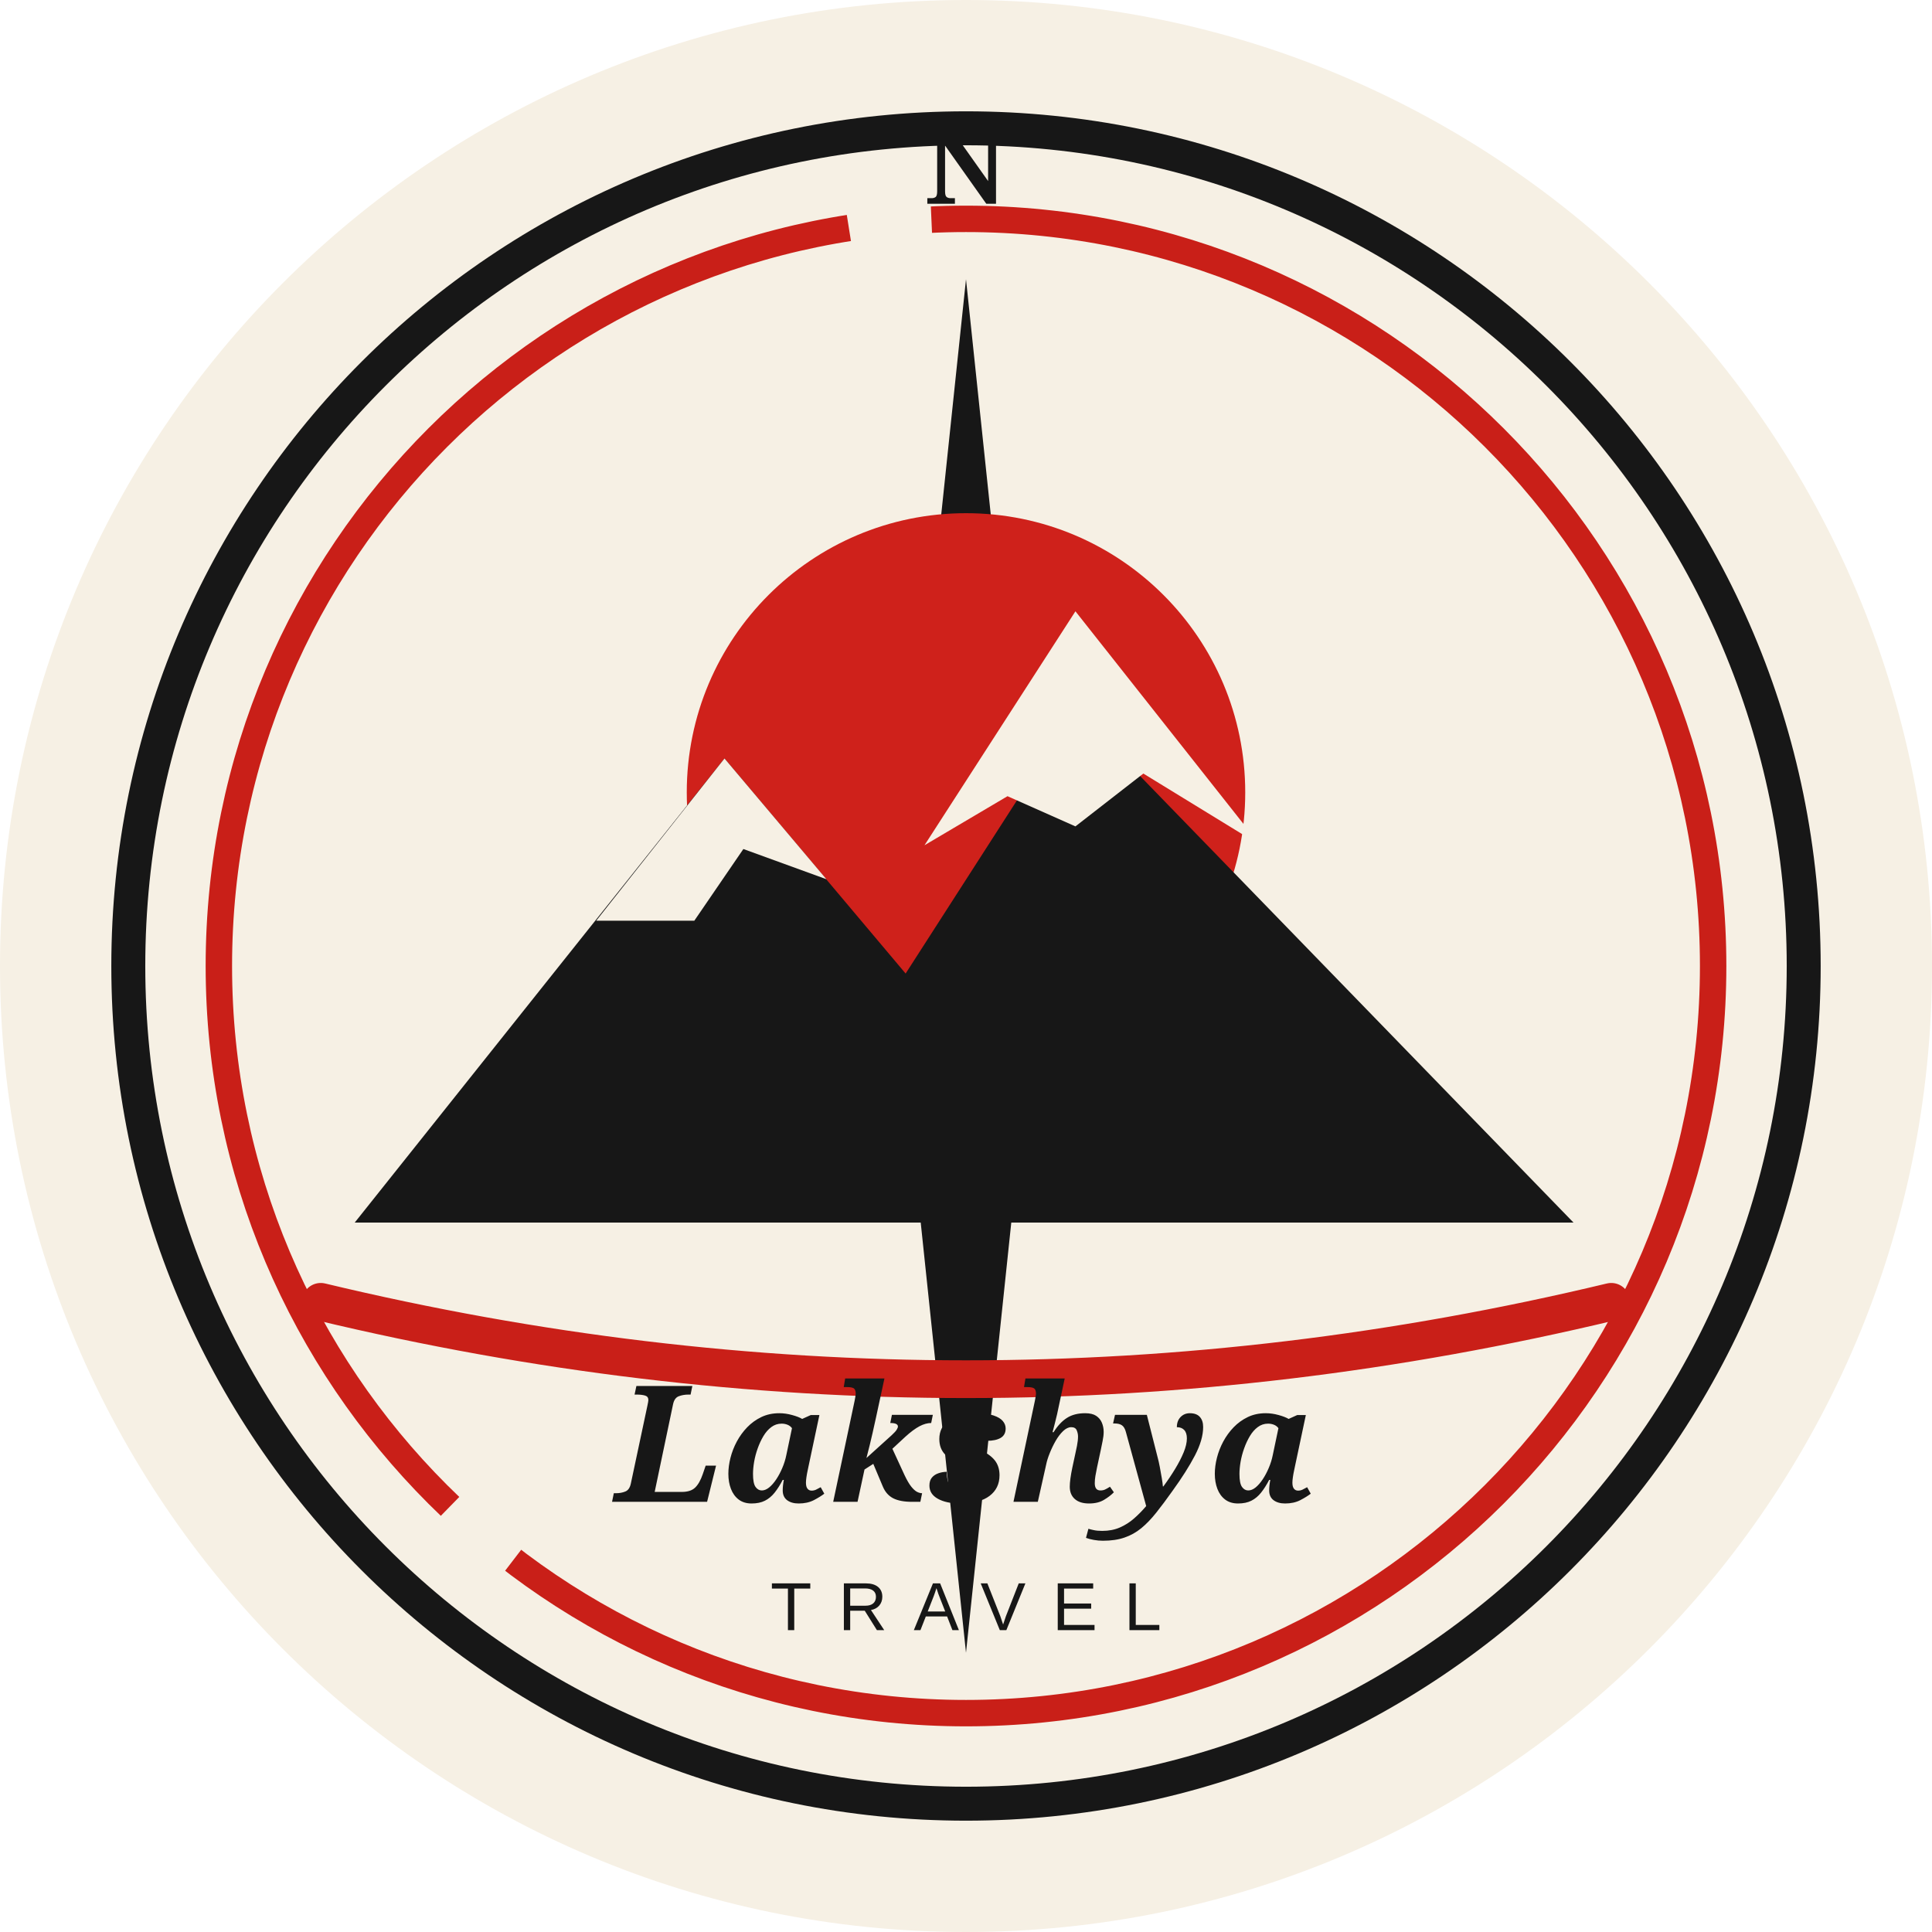
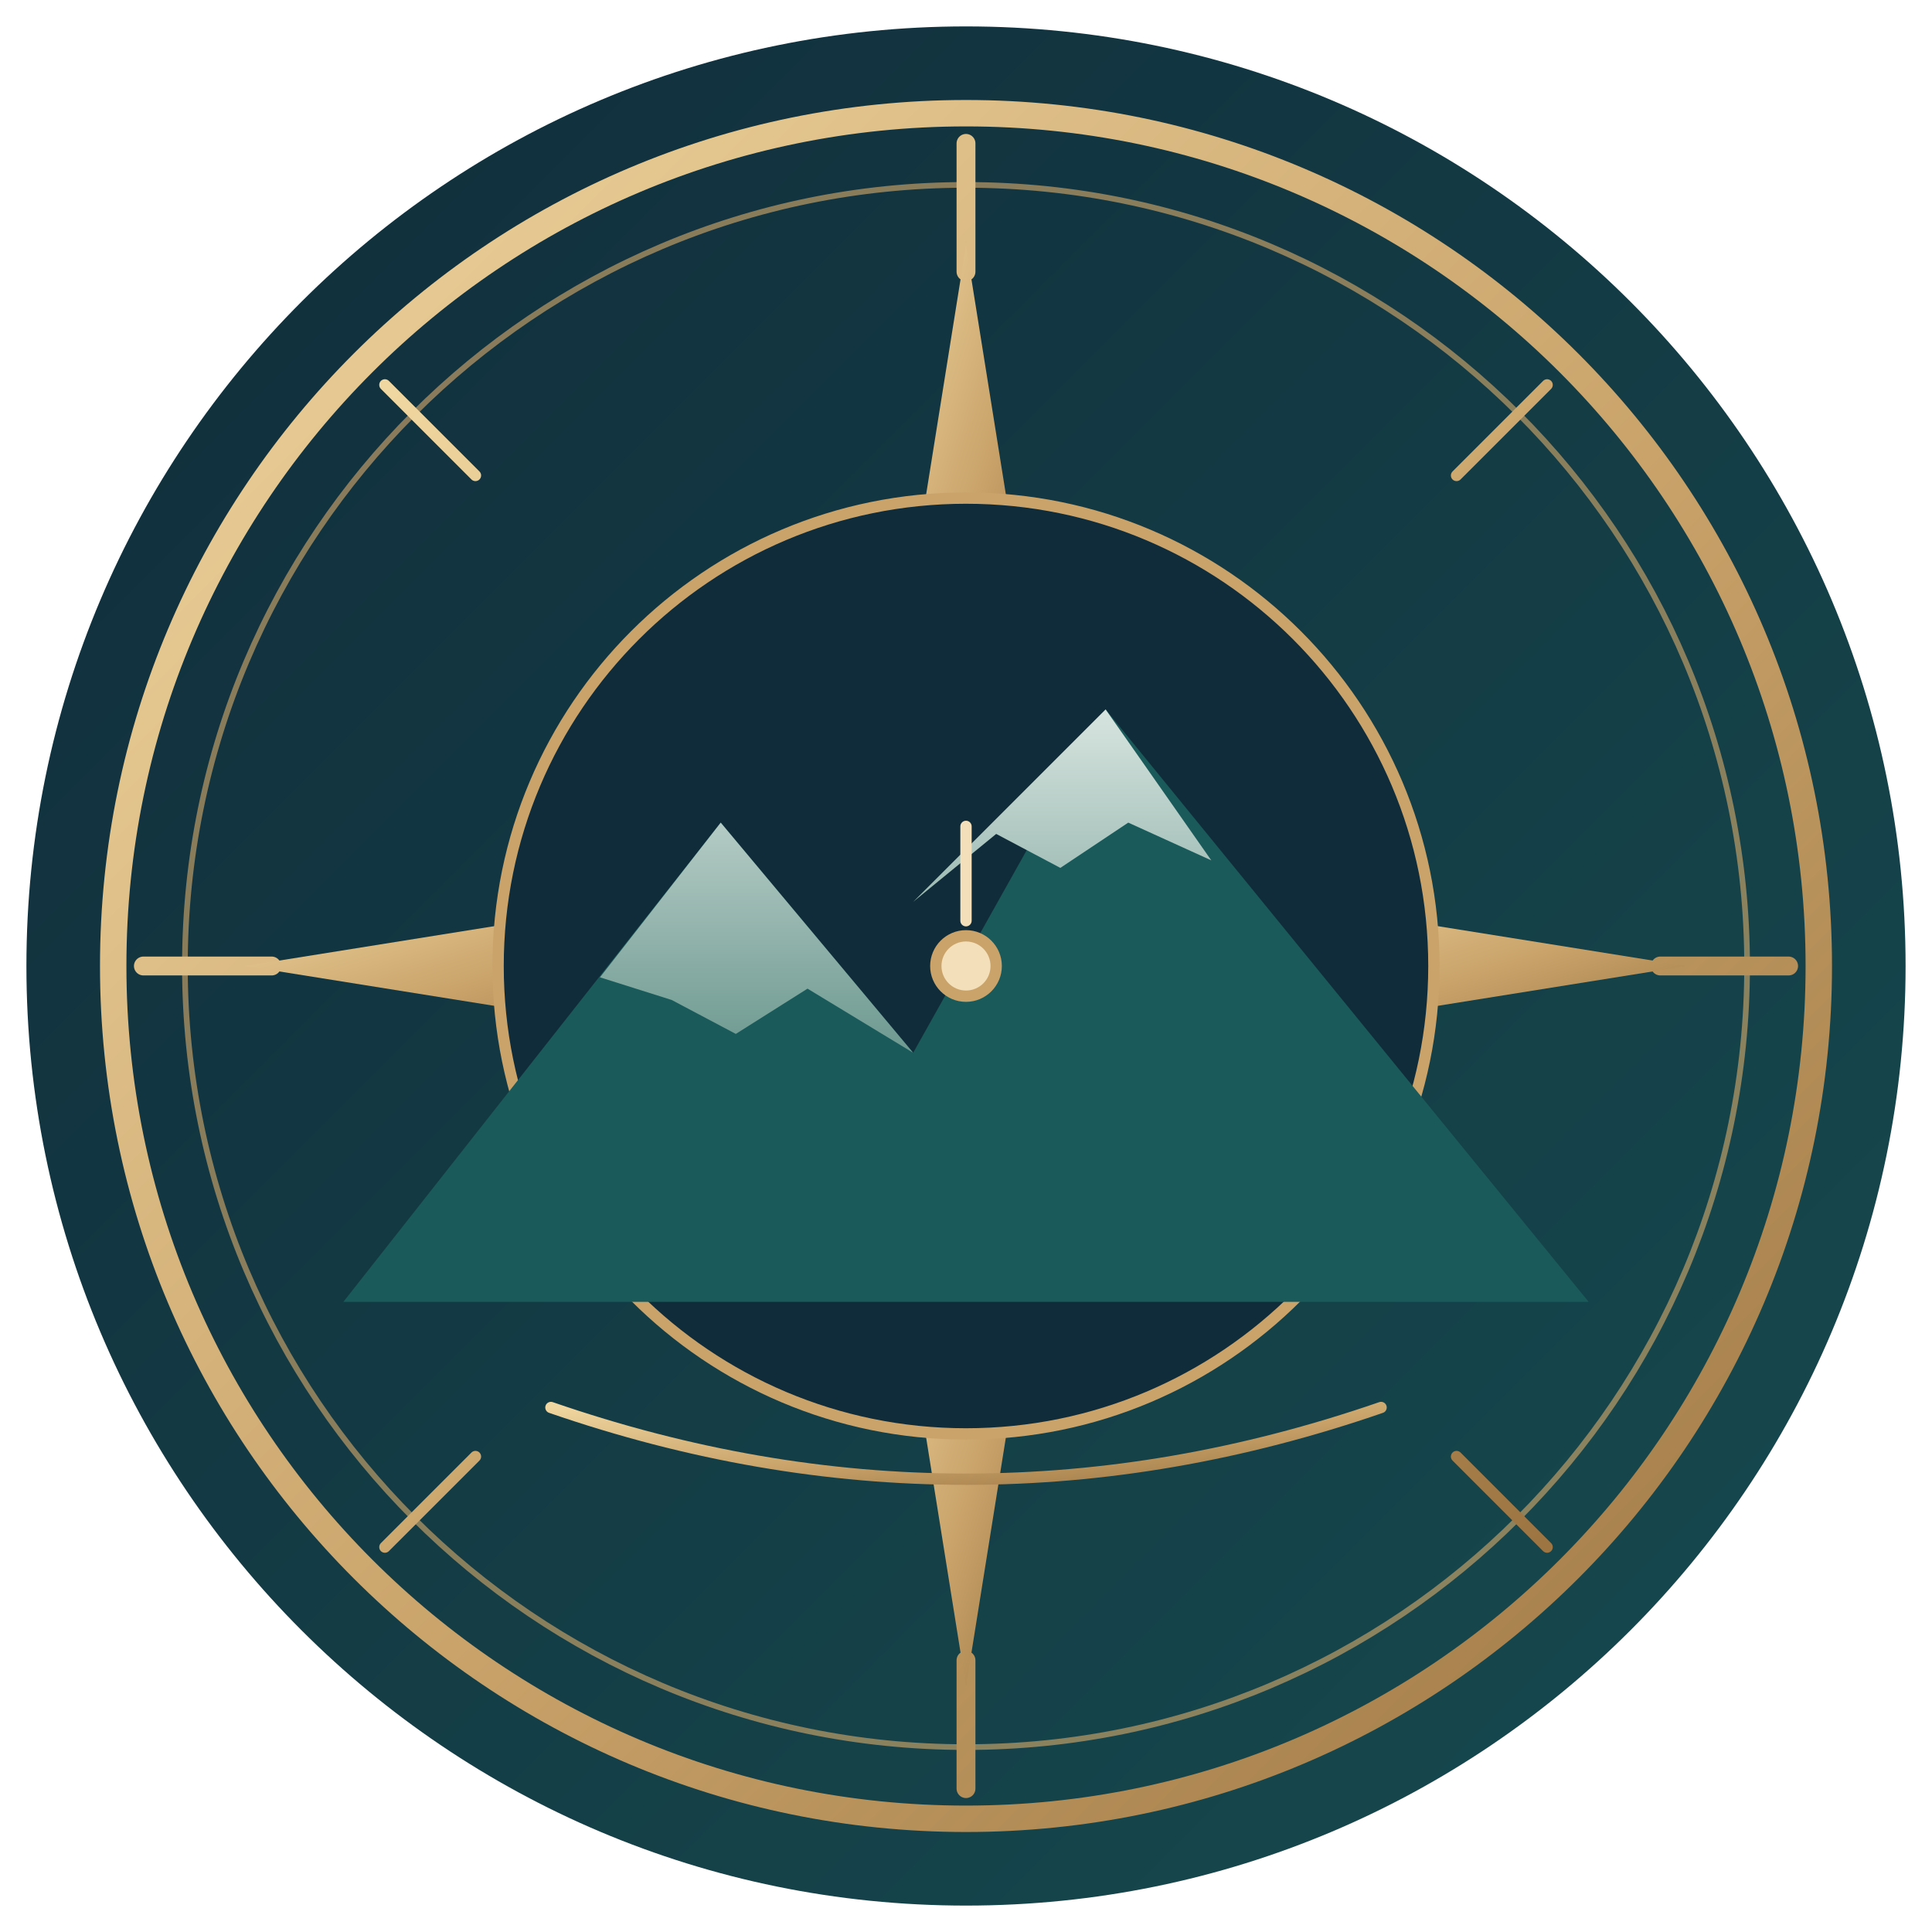
- <svg xmlns="http://www.w3.org/2000/svg" viewBox="0 0 512 512">
-   <rect width="512" height="512" rx="256" fill="#f6f0e4" />
-   <circle cx="256" cy="256" r="222" fill="none" stroke="#171717" stroke-width="9" />
-   <circle cx="256" cy="256" r="198" fill="none" stroke="#c91f18" stroke-width="7" stroke-dasharray="440 22" />
-   <path d="M256 74 272 226 256 204 240 226Z" fill="#171717" />
-   <path d="M256 438 240 286 256 308 272 286Z" fill="#171717" />
-   <circle cx="256" cy="210" r="74" fill="#cf211b" />
-   <path d="m94 324 98-123 48 57 45-70 132 136H94Z" fill="#171717" />
-   <path d="m158 244 34-43 27 32-22-8-13 19Zm87-20 40-62 49 62-31-19-18 14-18-8Z" fill="#f6f0e4" />
-   <path d="M85 345 Q256 386 427 345" fill="none" stroke="#c91f18" stroke-width="10" stroke-linecap="round" />
-   <text x="256" y="398" font-family="Georgia,serif" font-size="43" font-style="italic" font-weight="bold" text-anchor="middle" fill="#171717">Lakshya</text>
-   <text x="256" y="432" font-family="Arial,sans-serif" font-size="18" letter-spacing="7" text-anchor="middle" fill="#171717">TRAVEL</text>
-   <text x="256" y="54" font-family="Georgia,serif" font-size="28" font-weight="bold" text-anchor="middle" fill="#171717">N</text>
+ <svg xmlns="http://www.w3.org/2000/svg" viewBox="0 0 512 512" role="img" aria-labelledby="title desc">
+   <defs>
+     <linearGradient id="bg" x1="0" y1="0" x2="1" y2="1">
+       <stop stop-color="#102c3a" />
+       <stop offset="1" stop-color="#174b50" />
+     </linearGradient>
+     <linearGradient id="gold" x1="0" y1="0" x2="1" y2="1">
+       <stop stop-color="#f0d6a0" />
+       <stop offset=".55" stop-color="#c9a36a" />
+       <stop offset="1" stop-color="#9c7542" />
+     </linearGradient>
+     <linearGradient id="peak" x1="0" y1="0" x2="0" y2="1">
+       <stop stop-color="#d7e4df" />
+       <stop offset="1" stop-color="#6d9990" />
+     </linearGradient>
+   </defs>
+   <circle cx="256" cy="256" r="249" fill="url(#bg)" />
+   <circle cx="256" cy="256" r="226" fill="none" stroke="url(#gold)" stroke-width="7" />
+   <circle cx="256" cy="256" r="207" fill="none" stroke="#c9a36a" stroke-width="1.5" opacity=".65" />
+   <g stroke="url(#gold)" stroke-width="5" stroke-linecap="round">
+     <path d="M256 38v34M256 440v34M38 256h34M440 256h34" />
+     <path d="m102 102 24 24m260 260 24 24M410 102l-24 24M126 386l-24 24" stroke-width="3" />
+   </g>
+   <g fill="url(#gold)">
+     <path d="m256 65 20 125-20-18-20 18z" />
+     <path d="m256 447-20-125 20 18 20-18z" />
+     <path d="m65 256 125-20-18 20 18 20z" />
+     <path d="m447 256-125 20 18-20-18-20z" />
+   </g>
+   <circle cx="256" cy="256" r="124" fill="#102c3a" stroke="#c9a36a" stroke-width="3" />
+   <path d="m91 345 100-127 51 61 51-91 128 157H91Z" fill="#1b5a5b" />
+   <path d="m159 259 32-41 51 61-28-17-19 12-17-9zm83-20 51-51 28 40-22-10-18 12-17-9z" fill="url(#peak)" />
+   <path d="M91 345h330" stroke="url(#gold)" stroke-width="5" stroke-linecap="round" />
+   <path d="M146 373q110 38 220 0" fill="none" stroke="url(#gold)" stroke-width="3" stroke-linecap="round" />
+   <circle cx="256" cy="256" r="8" fill="#f3dfb9" stroke="#c9a36a" stroke-width="3" />
+   <path d="M256 244v-25" stroke="#f3dfb9" stroke-width="3" stroke-linecap="round" />
</svg>
